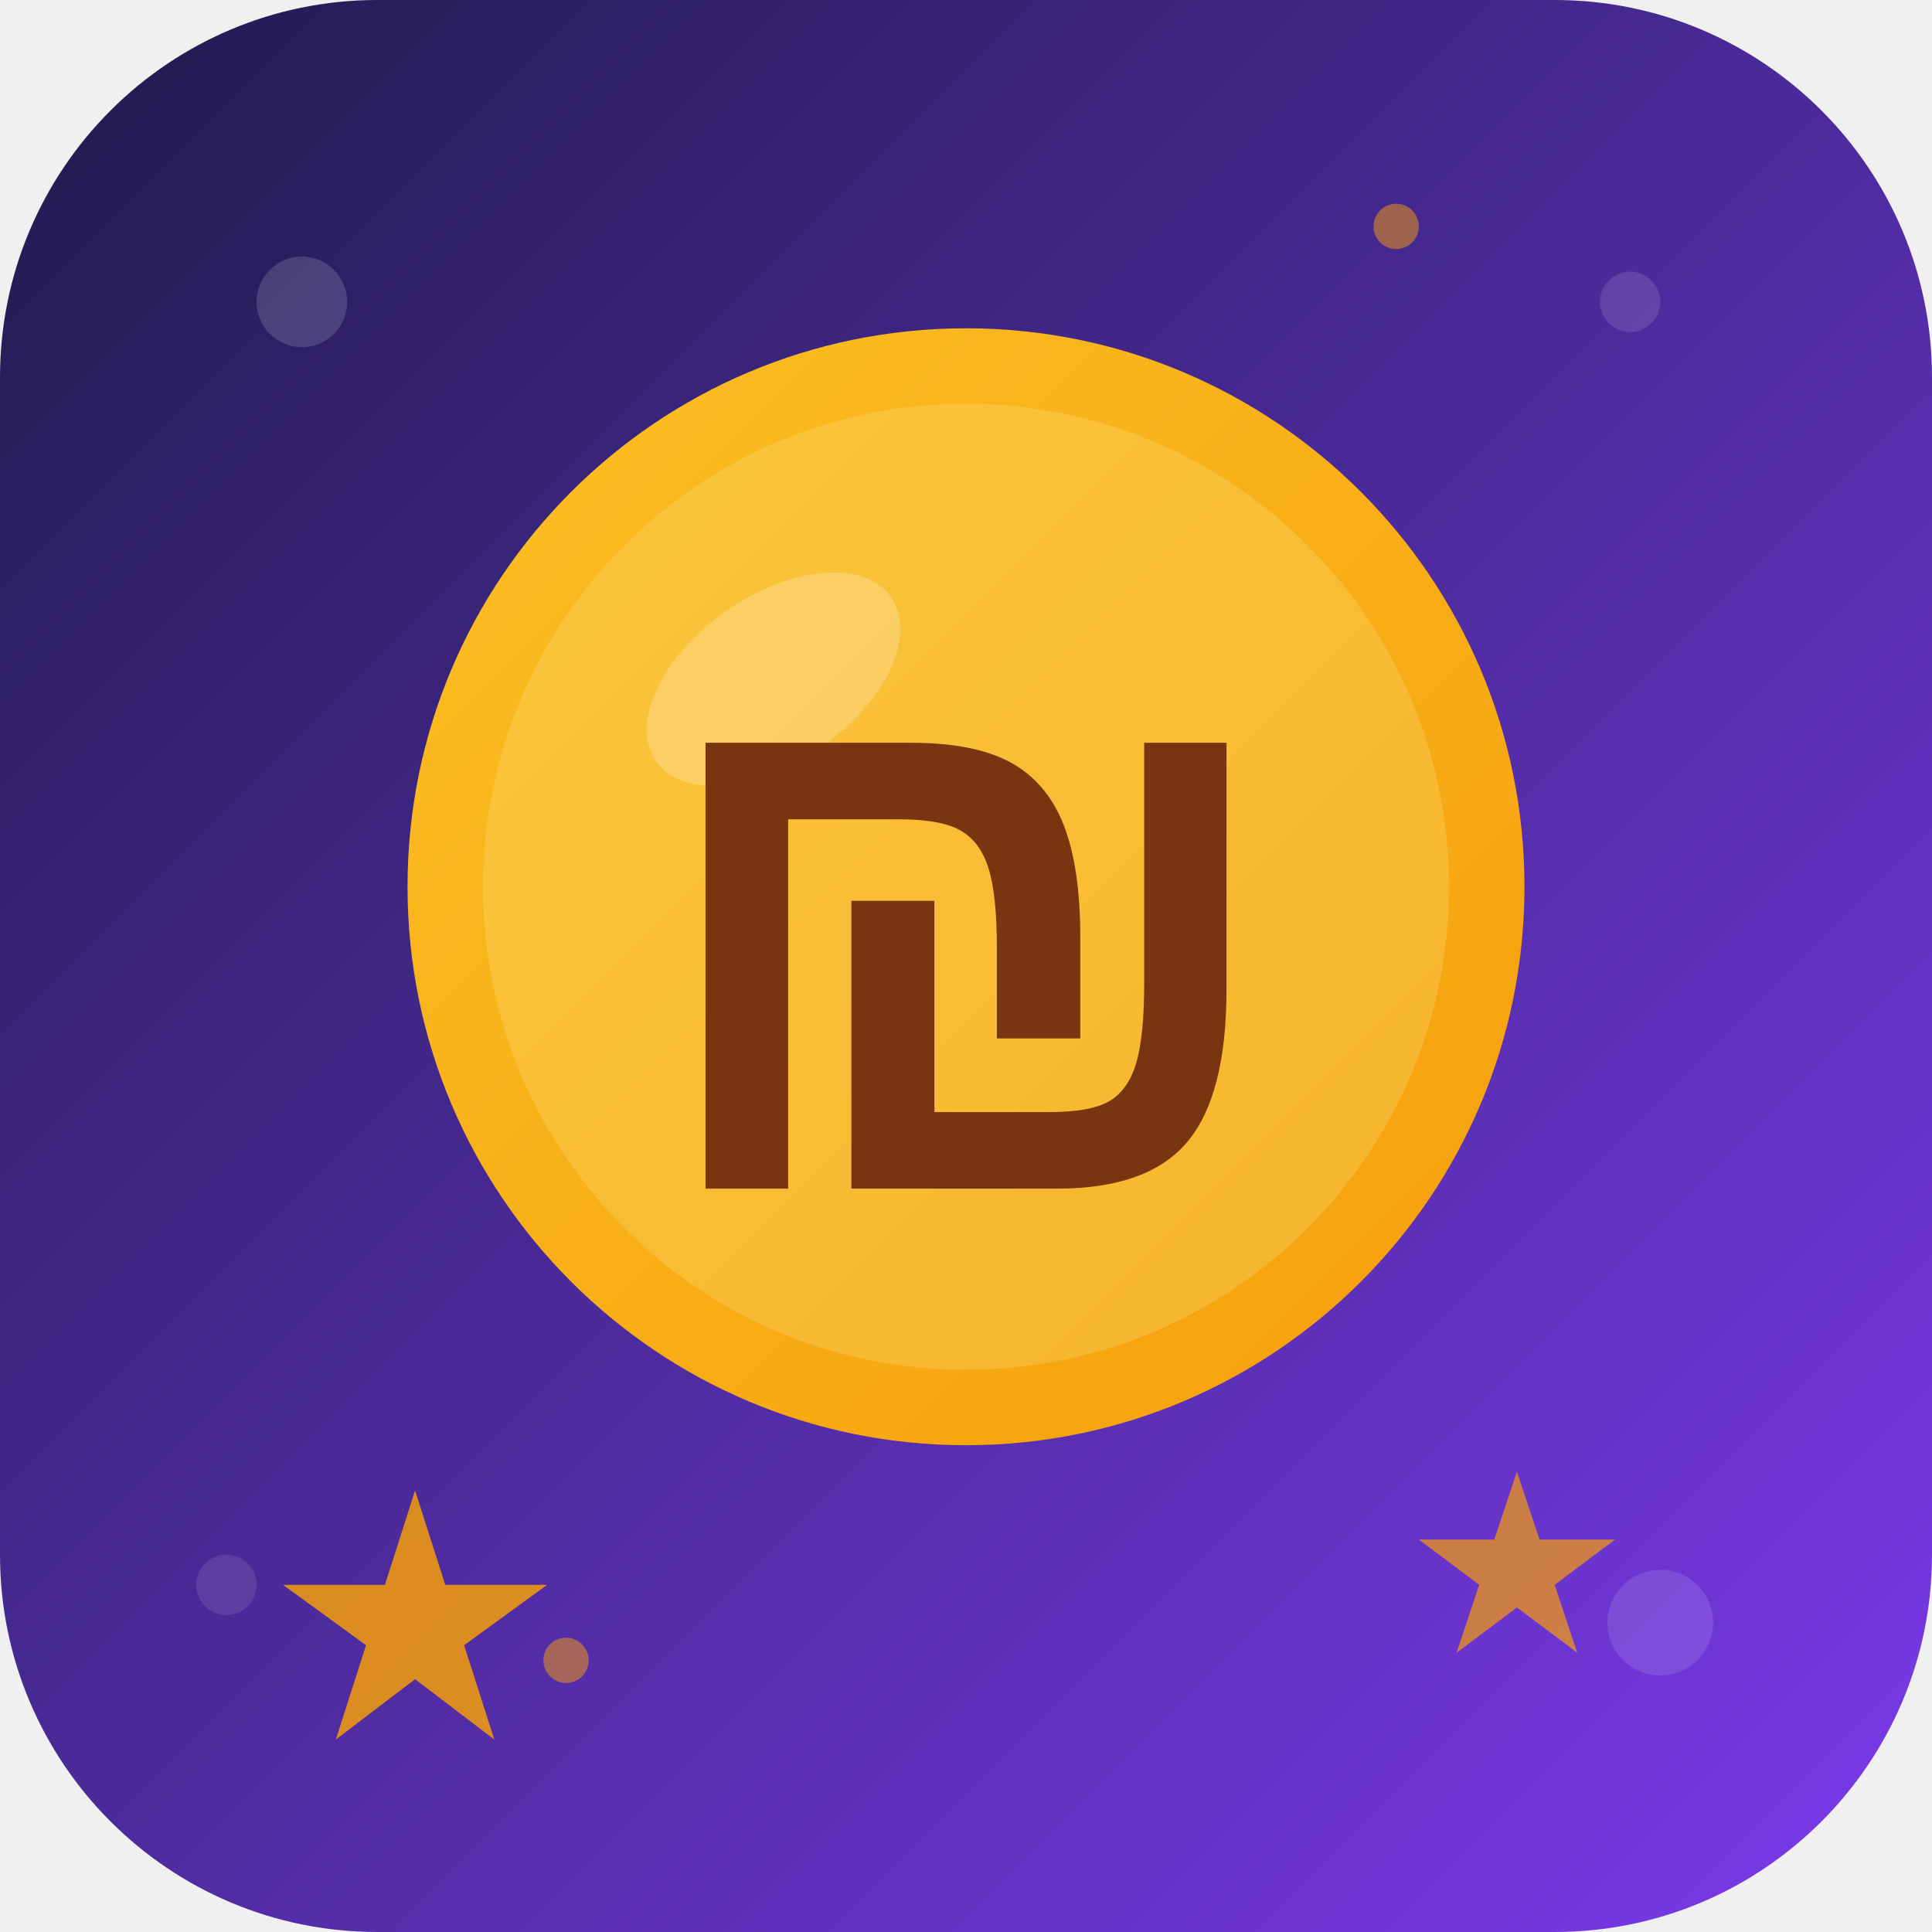
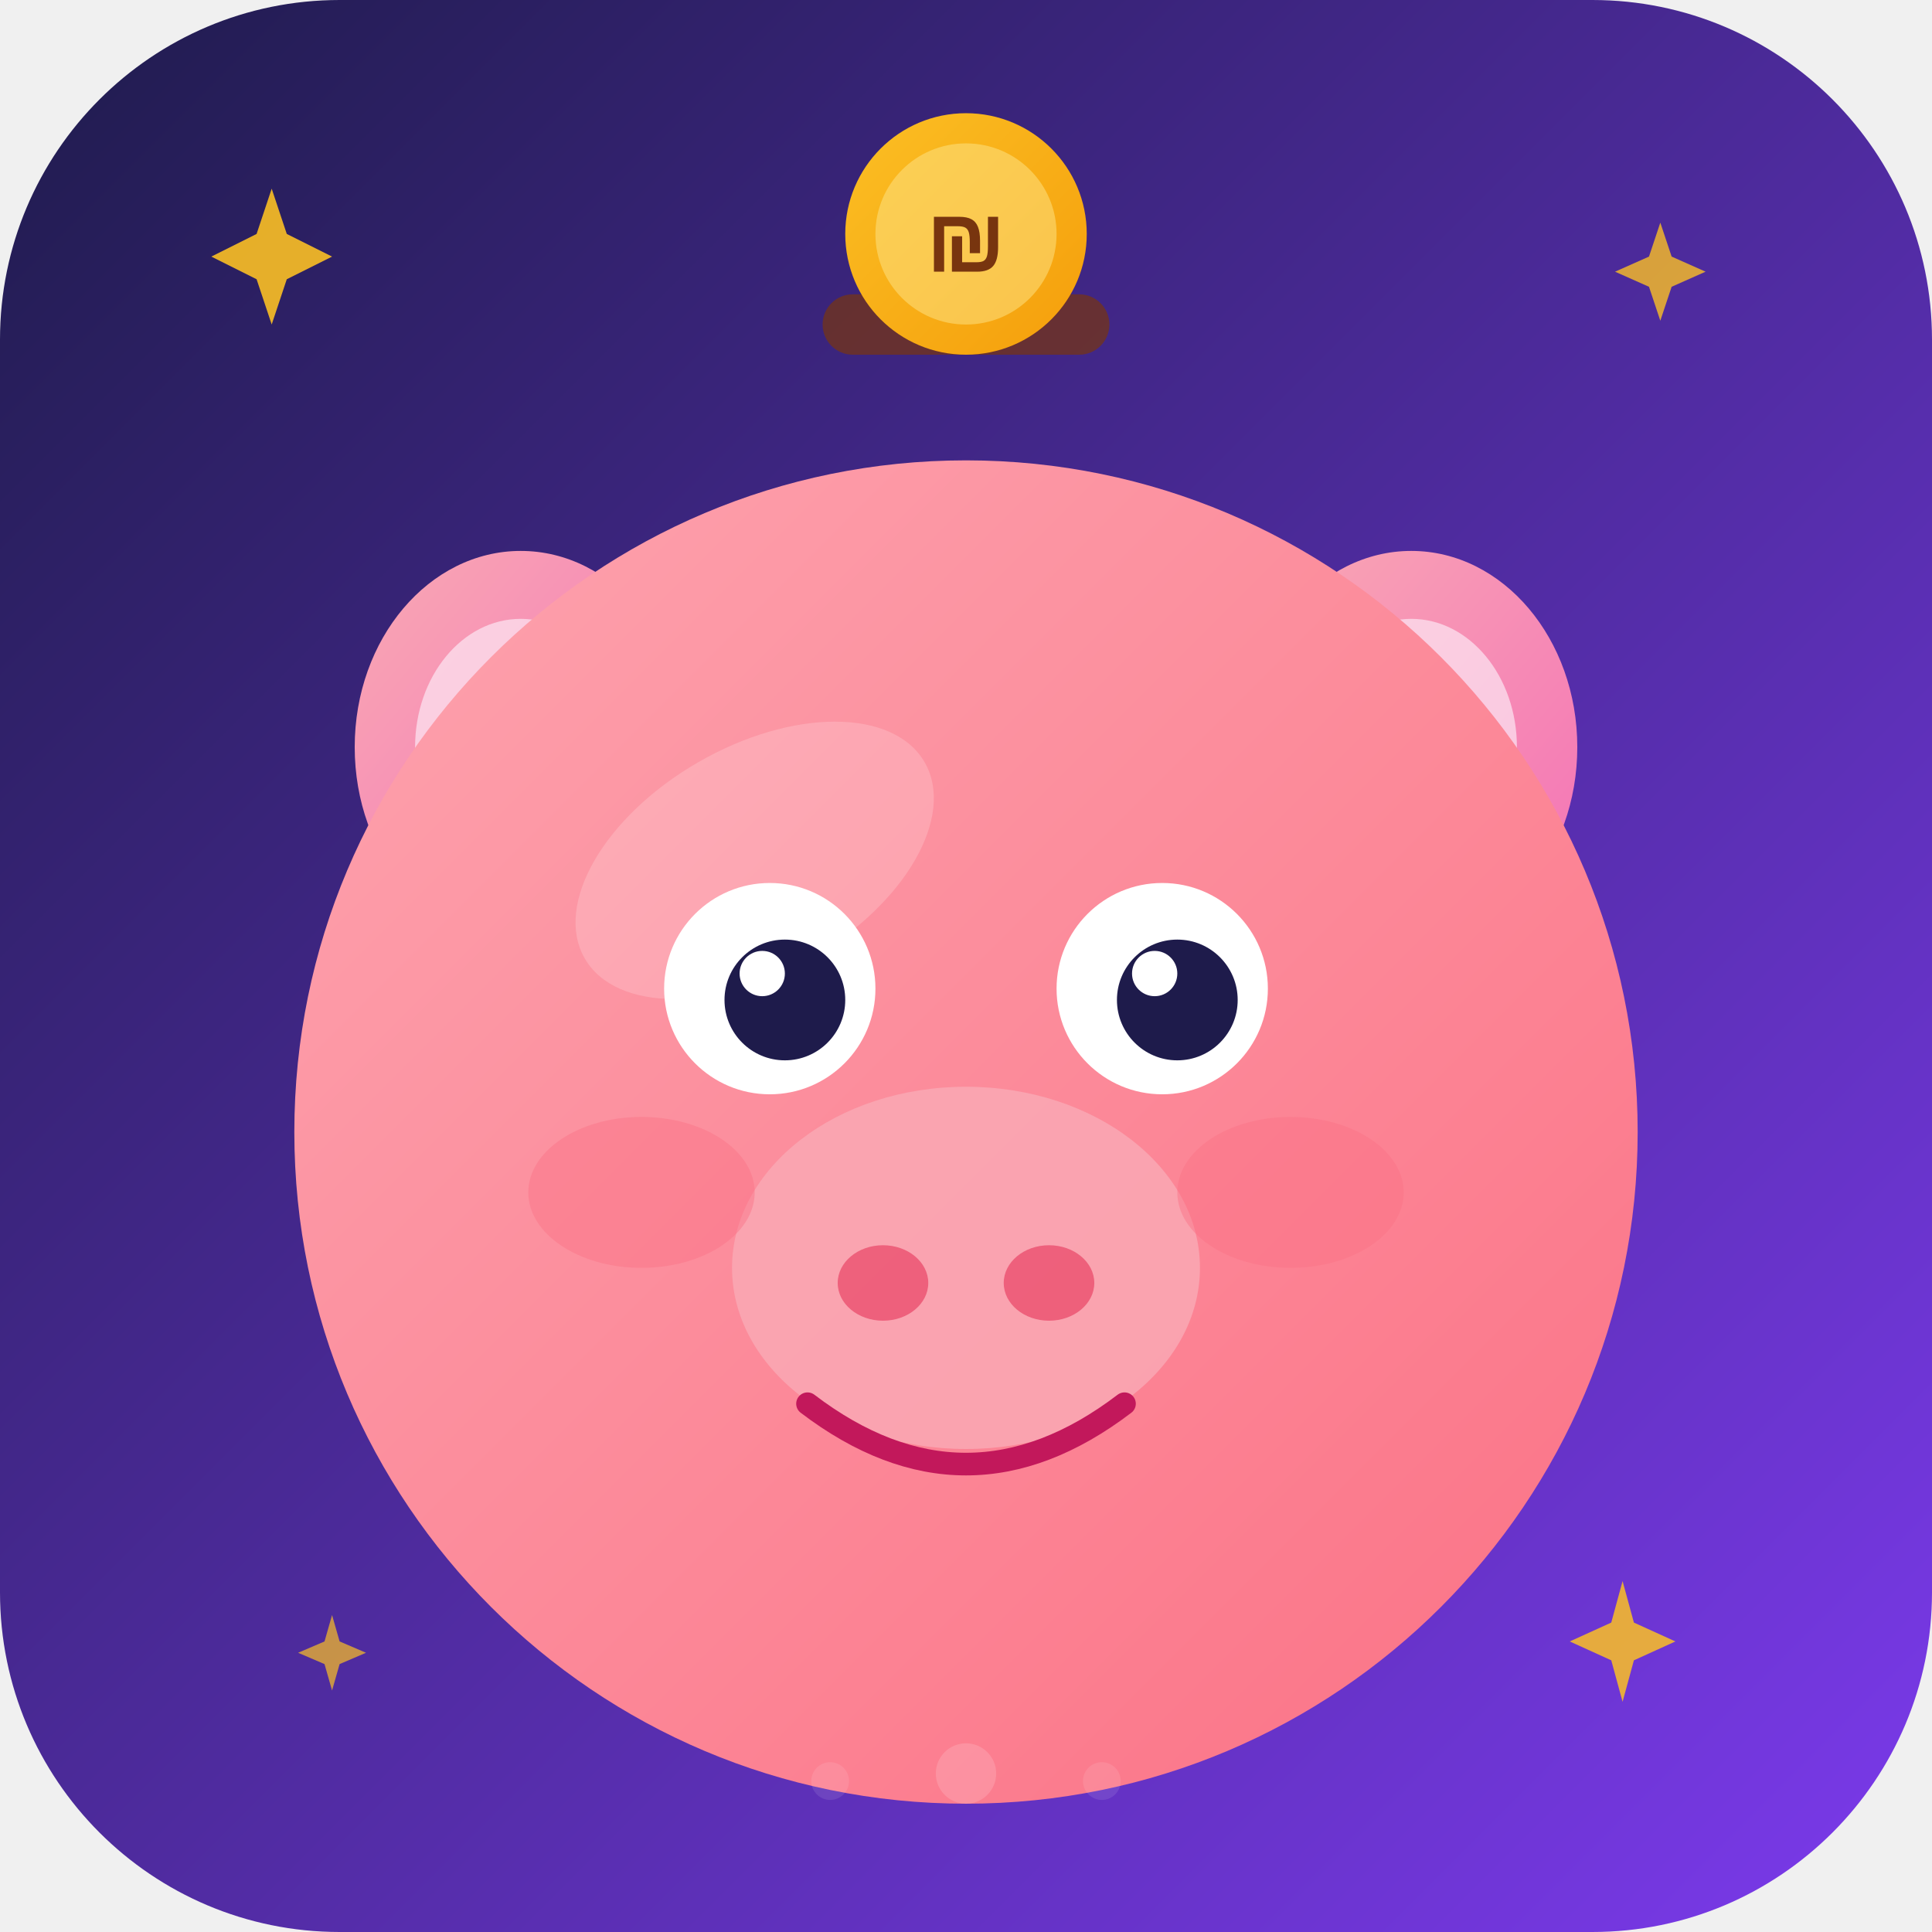
<svg xmlns="http://www.w3.org/2000/svg" viewBox="0 0 512 512">
  <defs>
    <linearGradient id="bg" x1="0%" y1="0%" x2="100%" y2="100%">
      <stop offset="0%" stop-color="#1e1b4b" />
      <stop offset="100%" stop-color="#7c3aed" />
    </linearGradient>
+     <linearGradient id="pig" x1="0%" y1="0%" x2="100%" y2="100%">
+       <stop offset="0%" stop-color="#fda4af" />
+       <stop offset="100%" stop-color="#fb7185" />
+     </linearGradient>
    <linearGradient id="coin" x1="0%" y1="0%" x2="100%" y2="100%">
      <stop offset="0%" stop-color="#fbbf24" />
      <stop offset="100%" stop-color="#f59e0b" />
    </linearGradient>
+     <linearGradient id="ear" x1="0%" y1="0%" x2="100%" y2="100%">
+       <stop offset="0%" stop-color="#f9a8b4" />
+       <stop offset="100%" stop-color="#f472b6" />
+     </linearGradient>
  </defs>
-   <rect width="512" height="512" rx="100" fill="url(#bg)" />
-   <circle cx="80" cy="80" r="12" fill="white" opacity="0.15" />
-   <circle cx="432" cy="80" r="8" fill="white" opacity="0.12" />
-   <circle cx="60" cy="420" r="8" fill="white" opacity="0.10" />
-   <circle cx="440" cy="430" r="14" fill="white" opacity="0.12" />
-   <circle cx="150" cy="440" r="6" fill="#f59e0b" opacity="0.5" />
-   <circle cx="370" cy="60" r="6" fill="#f59e0b" opacity="0.5" />
-   <circle cx="256" cy="235" r="148" fill="url(#coin)" />
-   <circle cx="256" cy="235" r="128" fill="#fde68a" opacity="0.25" />
-   <ellipse cx="205" cy="180" rx="38" ry="22" fill="white" opacity="0.22" transform="rotate(-35 205 180)" />
-   <text x="256" y="315" text-anchor="middle" font-size="195" font-weight="bold" font-family="Arial Hebrew, Arial, sans-serif" fill="#78350f">₪</text>
-   <polygon points="110,395 118,420 145,420 123,436 131,461 110,445 89,461 97,436 75,420 102,420" fill="#f59e0b" opacity="0.85" />
-   <polygon points="402,390 408,408 428,408 412,420 418,438 402,426 386,438 392,420 376,408 396,408" fill="#f59e0b" opacity="0.7" />
+   <rect width="512" height="512" rx="90" fill="url(#bg)" />
+   <g transform="translate(72,68)">
+     <polygon points="0,-18 4,-6 16,0 4,6 0,18 -4,6 -16,0 -4,-6" fill="#fbbf24" opacity="0.9" />
+   </g>
+   <g transform="translate(440,72)">
+     <polygon points="0,-13 3,-4 12,0 3,4 0,13 -3,4 -12,0 -3,-4" fill="#fbbf24" opacity="0.8" />
+   </g>
+   <g transform="translate(88,438)">
+     <polygon points="0,-10 2,-3 9,0 2,3 0,10 -2,3 -9,0 -2,-3" fill="#fbbf24" opacity="0.7" />
+   </g>
+   <g transform="translate(430,435)">
+     <polygon points="0,-16 3,-5 14,0 3,5 0,16 -3,5 -14,0 -3,-5" fill="#fbbf24" opacity="0.85" />
+   </g>
+   <rect x="218" y="78" width="76" height="16" rx="8" fill="#78350f" opacity="0.7" />
+   <ellipse cx="256" cy="62" rx="32" ry="32" fill="url(#coin)" />
+   <ellipse cx="256" cy="62" rx="24" ry="24" fill="#fde68a" opacity="0.5" />
+   <text x="256" y="72" text-anchor="middle" font-size="24" font-weight="bold" font-family="Arial, sans-serif" fill="#78350f">₪</text>
+   <ellipse cx="138" cy="198" rx="44" ry="52" fill="url(#ear)" />
+   <ellipse cx="138" cy="198" rx="28" ry="34" fill="#fce7f3" opacity="0.7" />
+   <ellipse cx="374" cy="198" rx="44" ry="52" fill="url(#ear)" />
+   <ellipse cx="374" cy="198" rx="28" ry="34" fill="#fce7f3" opacity="0.7" />
+   <circle cx="256" cy="300" r="178" fill="url(#pig)" />
+   <ellipse cx="200" cy="228" rx="52" ry="30" fill="white" opacity="0.18" transform="rotate(-30 200 228)" />
+   <circle cx="204" cy="262" r="28" fill="white" />
+   <circle cx="208" cy="265" r="16" fill="#1e1b4b" />
+   <circle cx="202" cy="258" r="6" fill="white" />
+   <circle cx="308" cy="262" r="28" fill="white" />
+   <circle cx="312" cy="265" r="16" fill="#1e1b4b" />
+   <circle cx="306" cy="258" r="6" fill="white" />
+   <ellipse cx="256" cy="336" rx="62" ry="48" fill="#f9a8b4" opacity="0.85" />
+   <ellipse cx="234" cy="340" rx="12" ry="10" fill="#e11d48" opacity="0.5" />
+   <ellipse cx="278" cy="340" rx="12" ry="10" fill="#e11d48" opacity="0.5" />
+   <path d="M 214 372 Q 256 404 298 372" stroke="#c2185b" stroke-width="6" fill="none" stroke-linecap="round" />
+   <ellipse cx="170" cy="316" rx="30" ry="20" fill="#fb7185" opacity="0.45" />
+   <ellipse cx="342" cy="316" rx="30" ry="20" fill="#fb7185" opacity="0.45" />
+   <circle cx="256" cy="470" r="8" fill="white" opacity="0.15" />
+   <circle cx="220" cy="472" r="5" fill="white" opacity="0.10" />
+   <circle cx="292" cy="472" r="5" fill="white" opacity="0.10" />
</svg>
